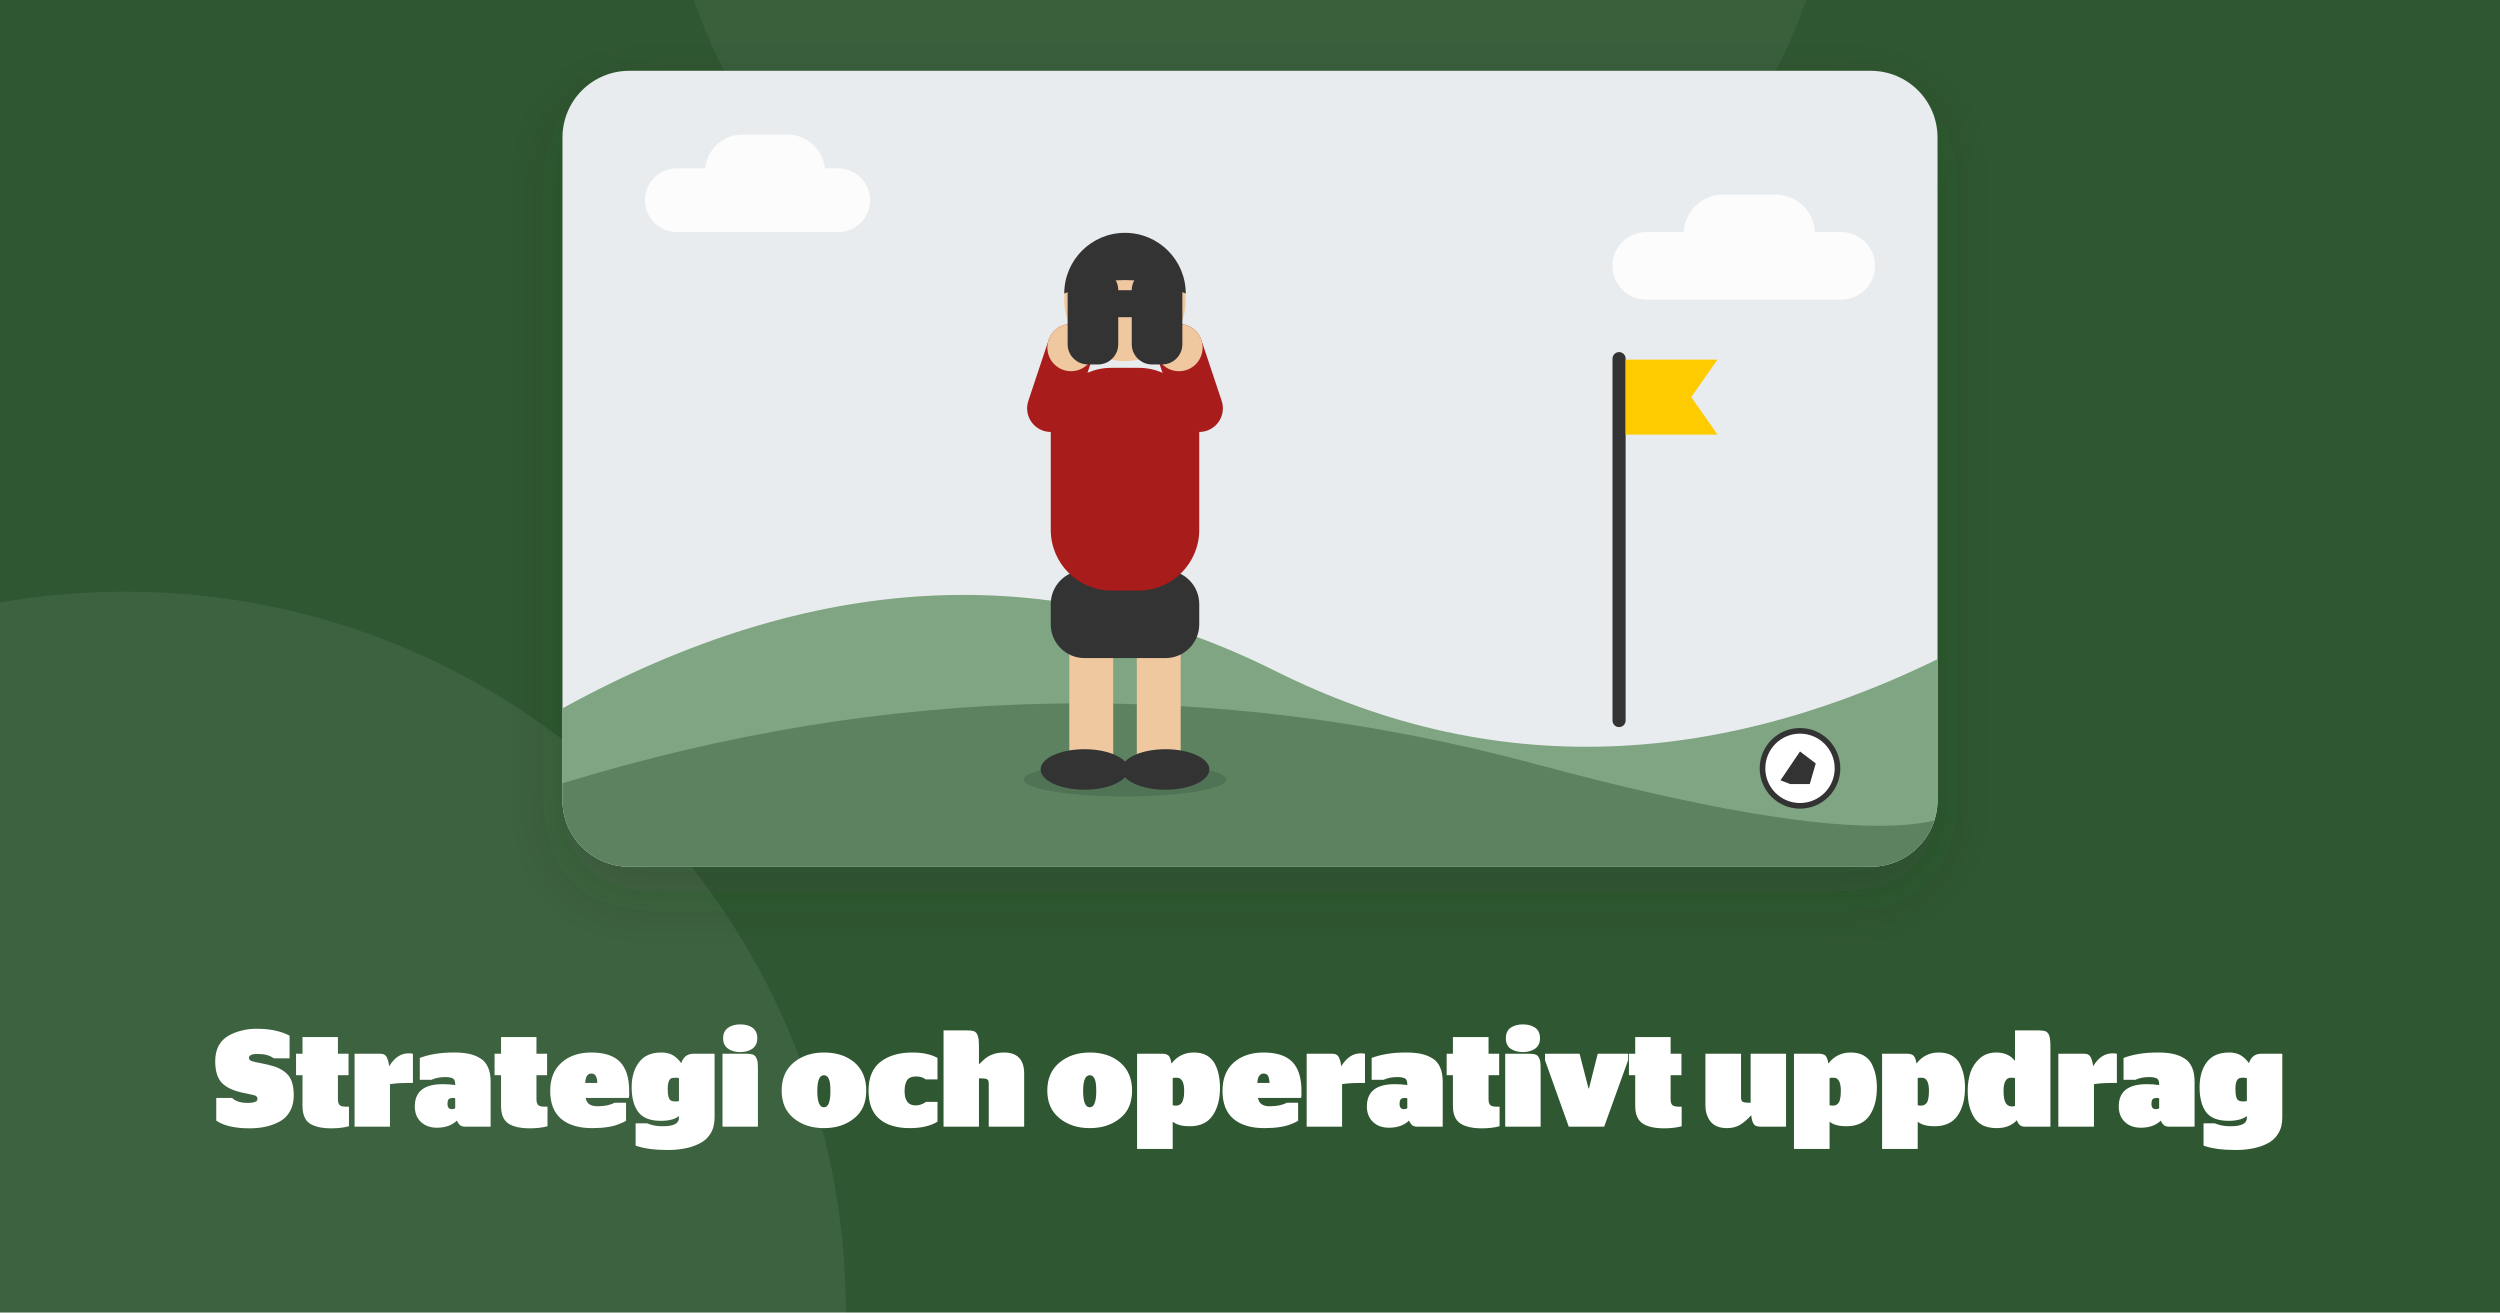
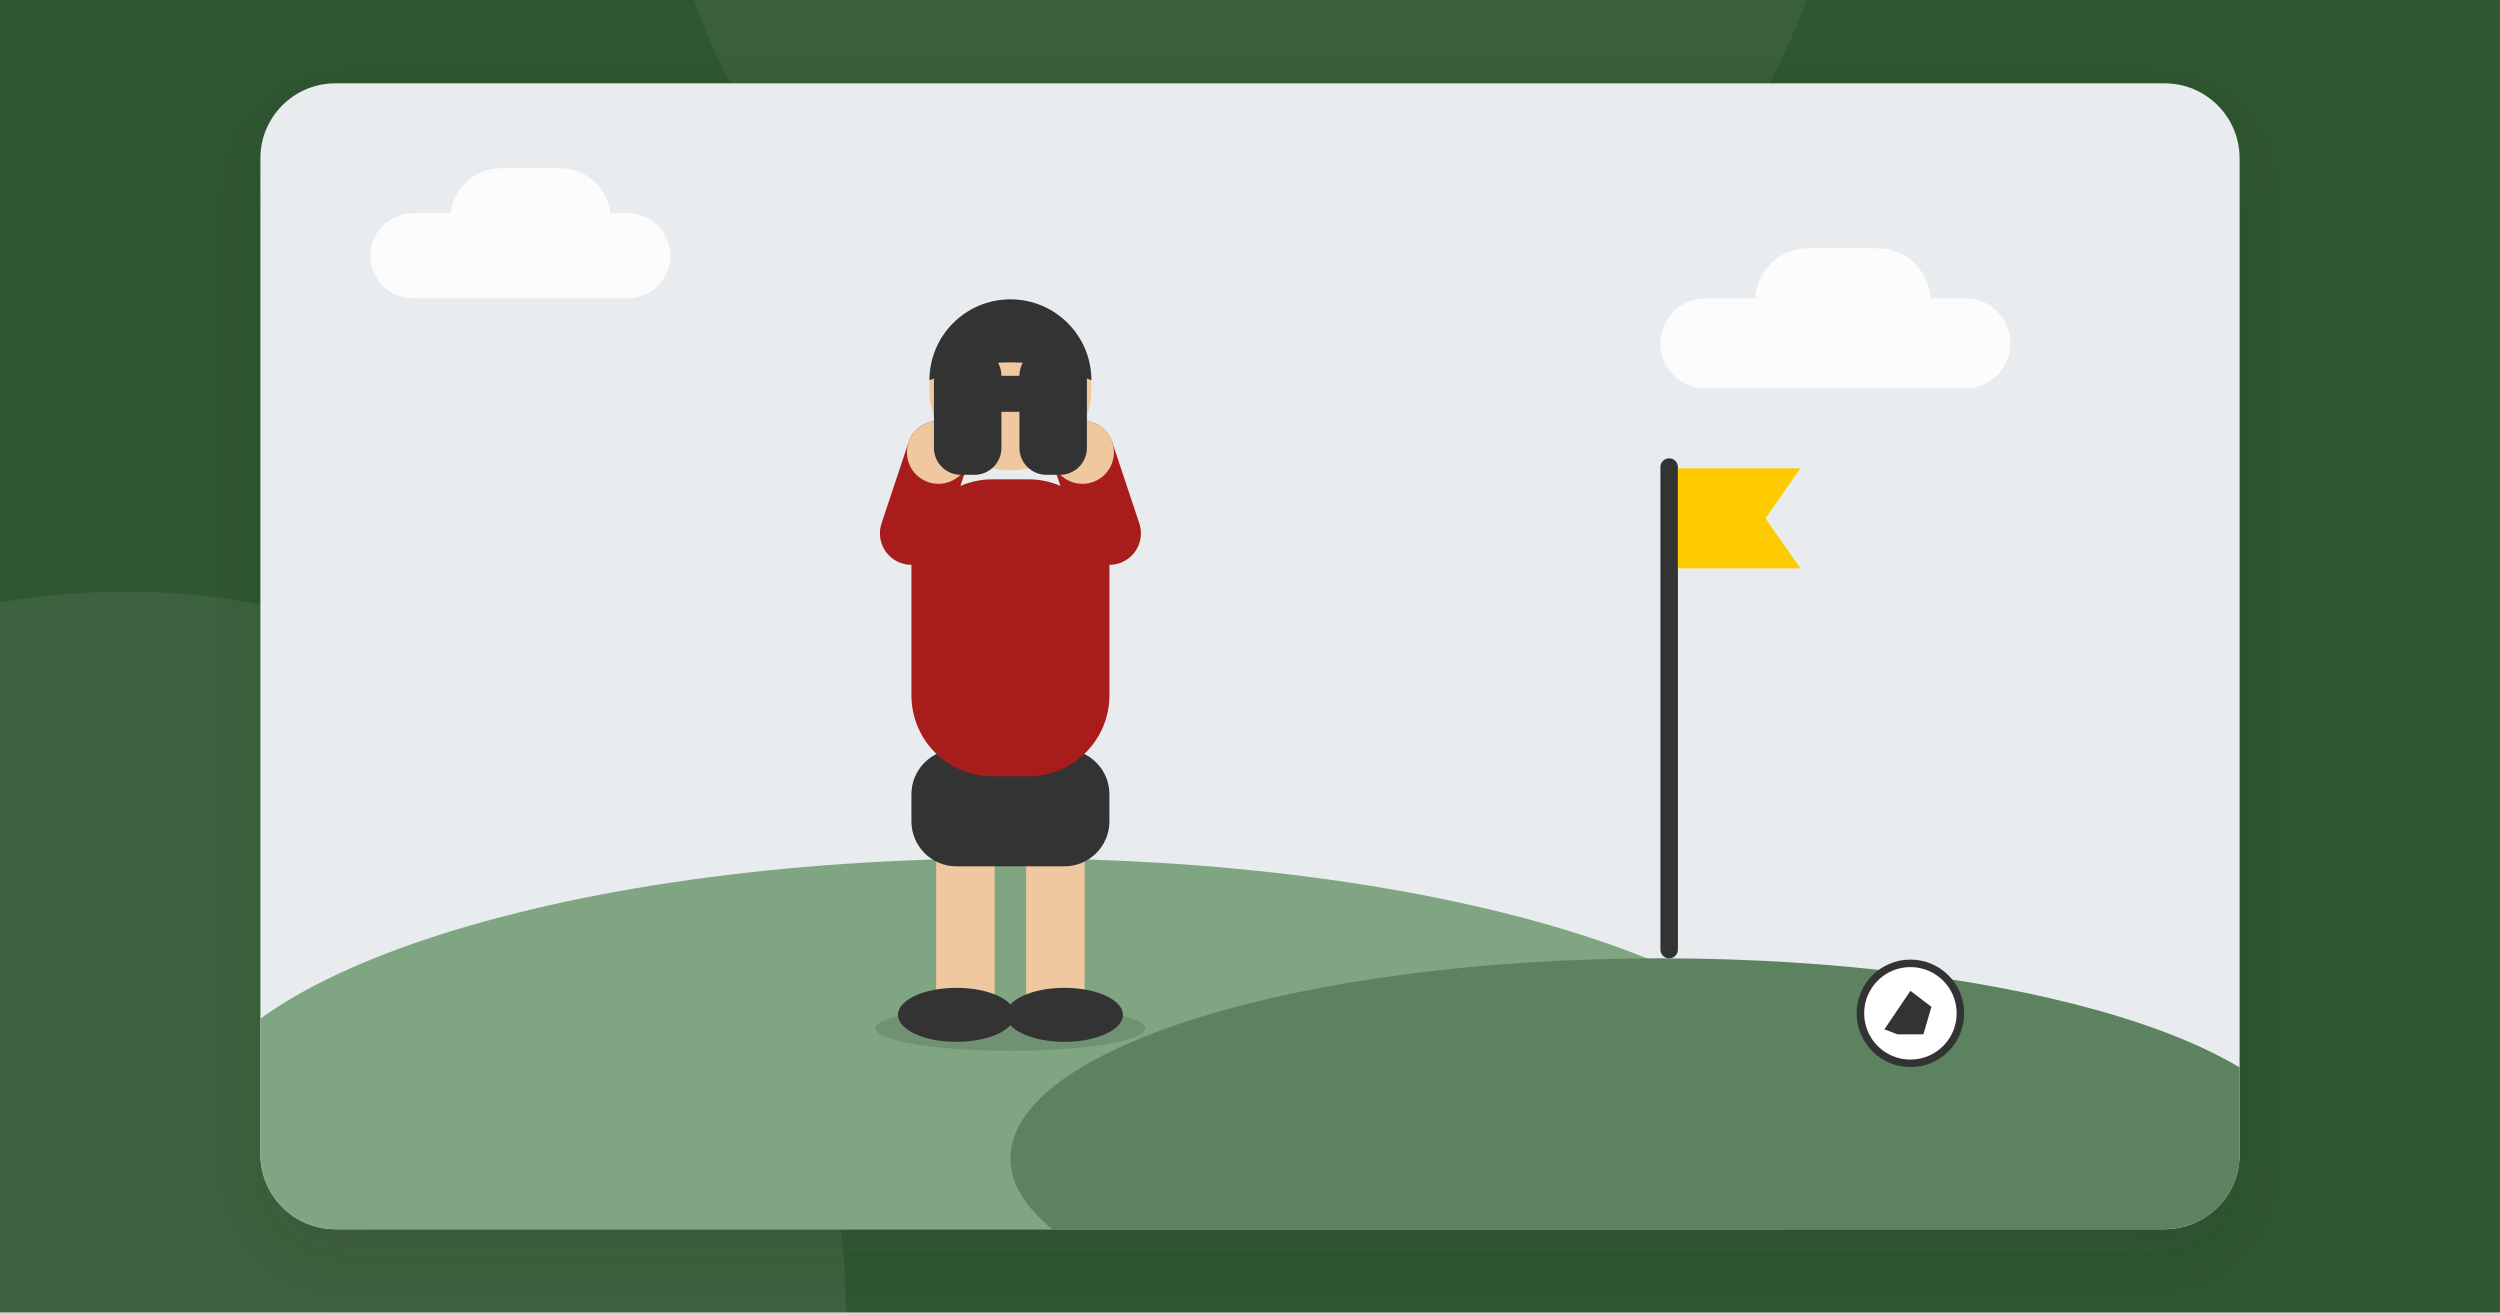
<svg xmlns="http://www.w3.org/2000/svg" viewBox="0 0 1200 630" width="1200" height="630" role="img" aria-label="Strategi och operativt uppdrag">
  <defs>
    <filter id="sh" x="-20%" y="-20%" width="140%" height="160%">
      <feDropShadow dx="0" dy="12" stdDeviation="14" flood-color="#1F3A22" flood-opacity="0.2" />
    </filter>
  </defs>
  <rect width="1200" height="630" fill="#2F5731" />
  <circle cx="60" cy="630" r="346" fill="#FFFFFF" opacity=".07" />
  <circle cx="600" cy="-94" r="283" fill="#FFFFFF" opacity=".05" />
-   <rect x="270" y="34" width="660" height="382" rx="32" fill="#E9ECEE" filter="url(#sh)" />
+   <rect x="125" y="40" width="950" height="550" rx="36" fill="#E9ECEE" filter="url(#sh)" />
  <clipPath id="pc">
-     <rect x="270" y="34" width="660" height="382" rx="32" />
+     <rect x="125" y="40" width="950" height="550" rx="36" />
  </clipPath>
  <g clip-path="url(#pc)">
-     <g transform="translate(270,34) scale(0.9)">
+     <g transform="translate(125,40) scale(1.2)">
      <g fill="#FFFFFF" opacity=".85">
        <rect x="44" y="52" width="120" height="34" rx="17" />
        <rect x="76" y="34" width="64" height="40" rx="20" />
        <rect x="560" y="86" width="140" height="36" rx="18" />
        <rect x="598" y="66" width="70" height="42" rx="21" />
      </g>
-       <path d="M0,340 Q200,230 380,320 T760,300 V440 H0 Z" fill="#7FA582" />
-       <path d="M0,380 Q260,300 520,370 T760,360 V440 H0 Z" fill="#5C8260" />
+       <ellipse cx="300" cy="420" rx="330" ry="110" fill="#7FA582" />
+       <ellipse cx="560" cy="430" rx="260" ry="80" fill="#5C8260" />
      <rect x="560" y="150" width="7" height="200" rx="3.5" fill="#333333" />
      <path d="M567,154 H616 L602,174 L616,194 H567 Z" fill="#FECB00" />
      <g transform="translate(300,378) scale(1.8)">
        <ellipse cx="0" cy="0" rx="30" ry="5" fill="#000" opacity=".12" />
        <path d="M-10,-44 V-6 M10,-44 V-6" stroke="#F0C8A0" stroke-width="13" stroke-linecap="round" fill="none" />
        <ellipse cx="-12" cy="-3" rx="13" ry="6" fill="#333333" />
        <ellipse cx="12" cy="-3" rx="13" ry="6" fill="#333333" />
        <rect x="-22" y="-62" width="44" height="26" rx="10" fill="#333333" />
        <rect x="-22" y="-122" width="44" height="66" rx="18" fill="#A91C1C" />
        <path d="M-22,-110 L-16,-128" stroke="#A91C1C" stroke-width="14" stroke-linecap="round" fill="none" />
        <circle cx="-16" cy="-128" r="7" fill="#F0C8A0" />
        <path d="M22,-110 L16,-128" stroke="#A91C1C" stroke-width="14" stroke-linecap="round" fill="none" />
        <circle cx="16" cy="-128" r="7" fill="#F0C8A0" />
        <circle cx="0" cy="-142" r="18" fill="#F0C8A0" />
        <path d="M-18,-144 A18,18 0 0 1 18,-144 Q0,-152 -18,-144 Z" fill="#333333" />
        <g transform="translate(0,-142)">
          <rect x="-17" y="-9" width="15" height="28" rx="6" fill="#333333" />
          <rect x="2" y="-9" width="15" height="28" rx="6" fill="#333333" />
          <rect x="-6" y="-3" width="12" height="8" rx="3" fill="#333333" />
        </g>
      </g>
      <circle cx="660" cy="372" r="20" fill="#FFF" stroke="#333333" stroke-width="3" />
      <path d="M660,363 l8.4,6.4 l-3.2,11 l-10.4,0 l-5.2,-2 z" fill="#333333" />
    </g>
  </g>
-   <path d="M119.8 541.6Q109.2 541.6 103.8 537.9V527H111.4Q113.8 529.4 119 529.4Q121.2 529.4 122.4 528.9Q123.6 528.5 123.6 527.5Q123.6 526.3 122.3 525.8Q121.3 525.5 117.4 524.7Q110 523.3 106.6 519.9Q103.3 516.5 103.3 509.4Q103.3 505.2 104.9 502Q106.6 498.9 109.6 497.2Q112.5 495.5 115.9 494.7Q119.3 493.8 123.2 493.8Q132.6 493.8 139 497.1V508H131.4Q128.7 505.9 123.8 505.9Q121.4 505.9 120.5 506.4Q119.5 506.9 119.5 507.7Q119.5 508.9 120.8 509.3Q122.1 509.8 125.1 510.3Q129.3 511.1 132 512Q134.6 512.9 136.8 514.6Q139 516.3 140 519Q141 521.7 141 525.8Q141 530.2 139.2 533.4Q137.4 536.6 134.3 538.3Q131.2 540 127.6 540.8Q124 541.6 119.8 541.6ZM142.1 516.1V505.8H145.2V497.8H162.2V505.8H167.3V516.1H162.2V527.6Q162.2 529.6 163 530.4Q163.8 531.2 166 531.2H167.5V540.6Q163.8 541.6 159 541.6Q152.3 541.6 148.7 539.3Q145.2 536.9 145.2 530.8V516.1ZM198.2 519.8H196.9Q190.7 519.8 187.2 520.4V540.8H170.2V505.8H182.4Q183.4 505.8 184 506Q184.9 506.4 185.3 506.9Q186.4 508.5 186.8 511.8Q190.6 505.6 196.1 505.6Q197.4 505.6 198.2 505.8ZM235.5 540.8H223.3Q221.6 540.8 220.7 540Q219.9 539.2 219.3 537.9Q215.8 541.3 209.7 541.3Q205 541.3 202 538.5Q199.1 535.7 199.1 531.1Q199.1 520.4 212.5 520.4Q214.7 520.4 215.7 520.5Q216.2 520.6 217.2 520.7Q218.1 520.8 218.5 520.8V520.4Q218.5 518.2 217.3 517.6Q216.1 517 213.7 517Q210 517 207.1 518.3H201.5V507.8Q208.4 505.2 217.8 505.2Q221.9 505.2 224.9 505.8Q227.9 506.4 230.4 507.9Q232.9 509.3 234.2 512.2Q235.5 515 235.5 519.2ZM216.9 532.4Q217.7 532.4 218.5 532V527.2Q218 527 217.6 527Q216 527 215.4 527.6Q214.8 528.2 214.8 529.9Q214.8 532.4 216.9 532.4ZM237.4 516.1V505.8H240.5V497.8H257.5V505.8H262.6V516.1H257.5V527.6Q257.5 529.6 258.3 530.4Q259.1 531.2 261.3 531.2H262.8V540.6Q259.1 541.6 254.3 541.6Q247.6 541.6 244 539.3Q240.5 536.9 240.5 530.8V516.1ZM301.8 527H281.1Q281.6 529.3 283 530.1Q284.3 531 286.9 531Q291.9 531 295 529.3H300.5V538Q299.1 538.8 297.5 539.4Q292.7 541.5 284.2 541.5Q274.7 541.5 269.4 537.1Q264.1 532.6 264.1 523.6Q264.1 514.8 269.6 510Q275 505.2 283.8 505.2Q293.2 505.2 297.6 509.7Q302 514.2 302 523.7Q302 525.3 302 525.8Q302 526 301.9 526.5Q301.9 526.9 301.8 527ZM283.8 515.3Q282.7 515.3 282 516.1Q281.3 516.9 281.2 517.7Q281 518.5 280.9 519.8H286.7Q286.7 518.8 286.6 518.2Q286.5 517.7 286.2 516.9Q285.9 516.1 285.3 515.7Q284.8 515.3 283.8 515.3ZM343 505.8V536.4Q343 541 341 544.2Q339 547.4 335.5 549Q332.1 550.7 328.4 551.3Q324.8 552 320.5 552Q311 552 305.1 549.9V539.2H310.6Q312.1 539.8 313.8 540.2Q315.6 540.6 318.2 540.6Q325.9 540.6 325.9 536.6V535.7Q323.1 538 317.2 538Q309.6 538 306.4 533.8Q303.2 529.5 303.2 521.9Q303.2 514.4 306.8 509.8Q310.3 505.2 317.4 505.2Q320.6 505.2 322.8 506.4Q325 507.6 327 510.3Q328.5 505.8 332.8 505.8ZM324.4 528.7Q325.2 528.7 325.9 528.5V517.5Q325.8 517.5 325.5 517.4Q325.2 517.4 325.1 517.3H324.4Q323.3 517.3 322.8 517.4Q320.5 517.7 320.5 522.7Q320.5 526.8 321.6 527.9Q322.2 528.7 324.4 528.7ZM363.8 540.8H346.8V505.8H358.3Q360.1 505.8 361.1 506.1Q363 506.6 363.6 509.4Q363.8 510.9 363.8 513.1ZM355.3 491.7Q358.9 491.7 361.2 493.3Q363.5 495 363.5 498.4Q363.5 501.7 361.1 503.4Q358.8 505 355.3 505Q351.8 505 349.5 503.4Q347.1 501.7 347.1 498.4Q347.1 495 349.5 493.3Q351.8 491.7 355.3 491.7ZM395.5 541.5Q386.7 541.5 380.9 536.7Q375.2 532 375.2 523.5Q375.2 514.8 381 510Q386.8 505.2 395.5 505.2Q404.5 505.2 410.2 510Q415.8 514.9 415.8 523.5Q415.8 532.2 410 536.8Q404.2 541.5 395.5 541.5ZM395.5 531.5Q398.6 531.5 398.6 523.7Q398.6 519.4 397.8 517.8Q397 516.1 395.5 516.1Q392.3 516.1 392.3 523.7Q392.3 531.5 395.5 531.5ZM436.7 541.5Q427.2 541.5 422 537Q416.9 532.6 416.9 523.5Q416.9 514.2 422.6 509.7Q428.4 505.2 437.9 505.2Q445.3 505.2 450 507.8V518.1H444.3Q442.6 516.7 439.7 516.7Q436.6 516.7 435.4 518.5Q434.2 520.4 434.2 523.7Q434.2 530.6 439.5 530.6Q442.1 530.6 444.5 528.9H450V538.4Q445 541.5 436.7 541.5ZM469.9 502.7V510.9Q471.4 509.5 472.2 508.7Q476 505.2 481.9 505.2Q491.6 505.2 491.6 515.4V540.8H474.6V520Q474.6 518.4 473.7 518Q472.8 517.6 470.9 517.6Q470.1 517.6 469.9 517.7V540.8H452.9V494.6H464.3Q466.3 494.6 467.2 494.9Q469.2 495.4 469.7 498.6Q469.9 500.2 469.9 502.7ZM523.1 541.5Q514.3 541.5 508.5 536.7Q502.7 532 502.7 523.5Q502.7 514.8 508.6 510Q514.4 505.2 523.1 505.2Q532.1 505.2 537.7 510Q543.4 514.9 543.4 523.5Q543.4 532.2 537.6 536.8Q531.8 541.5 523.1 541.5ZM523.1 531.5Q526.2 531.5 526.2 523.7Q526.2 519.4 525.4 517.8Q524.6 516.1 523.1 516.1Q519.9 516.1 519.9 523.7Q519.9 531.5 523.1 531.5ZM571.1 540.6Q565.5 540.6 562.9 538.4V551.5H545.8V505.8H558.1Q559.7 505.8 560.8 506.6Q561.9 507.6 562.3 510.5Q566.4 505.2 573 505.2Q576.7 505.2 579.2 506.6Q581.8 508.1 583.1 510.6Q584.5 513.2 585 516Q585.6 518.8 585.6 522.1Q585.6 530.3 582.1 535.4Q578.6 540.6 571.1 540.6ZM562.9 517.5V530.5Q563.5 530.7 564.5 530.7Q565.8 530.7 566.6 530Q567.5 529.3 567.8 528.1Q568.2 526.9 568.3 525.9Q568.4 525 568.4 523.6Q568.4 518.5 566 517.5Q565.4 517.3 564.5 517.3H563.7Q563.6 517.4 563.3 517.4Q563 517.5 562.9 517.5ZM624.5 527H603.8Q604.3 529.3 605.7 530.1Q607 531 609.5 531Q614.6 531 617.7 529.3H623.1V538Q621.7 538.8 620.2 539.4Q615.3 541.5 606.9 541.5Q597.4 541.5 592.1 537.1Q586.8 532.6 586.8 523.6Q586.8 514.8 592.2 510Q597.7 505.2 606.5 505.2Q615.9 505.2 620.3 509.7Q624.7 514.2 624.7 523.7Q624.7 525.3 624.7 525.8Q624.7 526 624.6 526.5Q624.6 526.9 624.5 527ZM606.5 515.3Q605.4 515.3 604.7 516.1Q604 516.9 603.8 517.7Q603.7 518.5 603.5 519.8H609.4Q609.3 518.8 609.2 518.2Q609.1 517.7 608.9 516.9Q608.6 516.1 608 515.7Q607.4 515.3 606.5 515.3ZM655.2 519.8H653.9Q647.7 519.8 644.2 520.4V540.8H627.2V505.8H639.4Q640.4 505.8 641 506Q641.9 506.4 642.3 506.9Q643.4 508.5 643.8 511.8Q647.6 505.6 653.1 505.6Q654.4 505.6 655.2 505.8ZM692.5 540.8H680.3Q678.6 540.8 677.7 540Q676.9 539.2 676.3 537.9Q672.8 541.3 666.7 541.3Q661.9 541.3 659 538.5Q656.1 535.7 656.1 531.1Q656.1 520.4 669.5 520.4Q671.7 520.4 672.7 520.5Q673.2 520.6 674.2 520.7Q675.1 520.8 675.5 520.8V520.4Q675.5 518.2 674.3 517.6Q673.1 517 670.7 517Q667 517 664.1 518.3H658.4V507.8Q665.4 505.2 674.7 505.2Q678.9 505.2 681.9 505.8Q684.9 506.4 687.4 507.9Q689.9 509.3 691.2 512.2Q692.5 515 692.5 519.2ZM673.9 532.4Q674.7 532.4 675.5 532V527.2Q674.9 527 674.6 527Q673 527 672.4 527.6Q671.8 528.2 671.8 529.9Q671.8 532.4 673.9 532.4ZM694.4 516.1V505.8H697.4V497.8H714.5V505.8H719.6V516.1H714.5V527.6Q714.5 529.6 715.3 530.4Q716.1 531.2 718.3 531.2H719.8V540.6Q716.1 541.6 711.3 541.6Q704.6 541.6 701 539.3Q697.4 536.9 697.4 530.8V516.1ZM739.5 540.8H722.5V505.8H733.9Q735.8 505.8 736.8 506.1Q738.7 506.6 739.3 509.4Q739.5 510.9 739.5 513.1ZM731 491.7Q734.5 491.7 736.9 493.3Q739.2 495 739.2 498.4Q739.2 501.7 736.8 503.4Q734.5 505 731 505Q727.5 505 725.1 503.4Q722.8 501.7 722.8 498.4Q722.8 495 725.1 493.3Q727.5 491.7 731 491.7ZM753 540.8 741.6 508.9V505.8H758.2L762.5 522.5H762.7L766.9 505.8H781.5V508.9L770 540.8ZM781.9 516.1V505.8H784.9V497.8H801.9V505.8H807.1V516.1H801.9V527.6Q801.9 529.6 802.7 530.4Q803.5 531.2 805.8 531.2H807.2V540.6Q803.6 541.6 798.8 541.6Q792 541.6 788.5 539.3Q784.9 536.9 784.9 530.8V516.1ZM840.3 505.8H857.3V540.8H845.1Q844.2 540.8 843.4 540.6Q842.6 540.5 842.1 539.9Q840.9 538.7 840.6 535.3Q837.8 538.4 835.1 540Q832.5 541.5 828.9 541.5Q821.7 541.5 819.5 535.6Q818.6 533.6 818.6 530.2V505.8H835.7V526.9Q835.7 528.5 836.6 528.9Q837.4 529.3 839.3 529.3H840.3ZM886.3 540.6Q880.8 540.6 878.2 538.4V551.5H861.1V505.8H873.3Q875 505.8 876.1 506.6Q877.2 507.6 877.6 510.5Q881.7 505.2 888.3 505.2Q892 505.2 894.5 506.6Q897.1 508.1 898.4 510.6Q899.7 513.2 900.3 516Q900.9 518.8 900.9 522.1Q900.9 530.3 897.4 535.4Q893.9 540.6 886.3 540.6ZM878.2 517.5V530.5Q878.8 530.7 879.7 530.7Q881.1 530.7 881.9 530Q882.8 529.3 883.1 528.1Q883.4 526.9 883.5 525.9Q883.6 525 883.6 523.6Q883.6 518.5 881.3 517.5Q880.7 517.3 879.7 517.3H879Q878.9 517.4 878.6 517.4Q878.3 517.5 878.2 517.5ZM928.6 540.6Q923.1 540.6 920.5 538.4V551.5H903.4V505.8H915.6Q917.3 505.8 918.4 506.6Q919.5 507.6 919.9 510.5Q924 505.2 930.6 505.2Q934.3 505.2 936.8 506.6Q939.4 508.1 940.7 510.6Q942 513.2 942.6 516Q943.2 518.8 943.2 522.1Q943.2 530.3 939.7 535.4Q936.2 540.6 928.6 540.6ZM920.5 517.5V530.5Q921.1 530.7 922 530.7Q923.4 530.7 924.2 530Q925.1 529.3 925.4 528.1Q925.7 526.9 925.8 525.9Q925.9 525 925.9 523.6Q925.9 518.5 923.6 517.5Q923 517.3 922 517.3H921.3Q921.2 517.4 920.9 517.4Q920.6 517.5 920.5 517.5ZM984.2 540.8H971.8Q969.1 540.8 968.1 537.7Q964.6 541.5 958.4 541.5Q954.5 541.5 951.6 540.1Q948.8 538.6 947.3 535.9Q945.8 533.2 945.1 530.2Q944.5 527.2 944.5 523.5Q944.5 518.8 945.8 514.8Q947.1 510.9 950.3 508Q953.5 505.2 958.2 505.2Q964 505.2 967.2 509.2V494.6H978.6Q980.5 494.6 981.5 494.9Q983.5 495.4 984 498.6Q984.2 500.2 984.2 502.7ZM965.6 531.1Q966.5 531.1 967.2 530.9V517.5Q967.1 517.5 966.8 517.4Q966.5 517.4 966.3 517.3H965.6Q964.7 517.3 964.1 517.5Q961.7 518.5 961.7 523.6Q961.7 529.7 964.1 530.7Q964.7 531.1 965.6 531.1ZM1016.1 519.8H1014.8Q1008.6 519.8 1005.1 520.4V540.8H988V505.8H1000.3Q1001.2 505.8 1001.9 506Q1002.8 506.4 1003.2 506.9Q1004.3 508.5 1004.7 511.8Q1008.4 505.6 1014 505.6Q1015.2 505.6 1016.1 505.8ZM1053.4 540.8H1041.2Q1039.5 540.8 1038.6 540Q1037.7 539.2 1037.2 537.9Q1033.7 541.3 1027.6 541.3Q1022.8 541.3 1019.9 538.5Q1017 535.7 1017 531.1Q1017 520.4 1030.4 520.4Q1032.6 520.4 1033.6 520.5Q1034.1 520.6 1035 520.7Q1036 520.8 1036.4 520.8V520.4Q1036.4 518.2 1035.2 517.6Q1034 517 1031.5 517Q1027.9 517 1025 518.3H1019.3V507.8Q1026.3 505.2 1035.6 505.2Q1039.8 505.2 1042.8 505.8Q1045.8 506.4 1048.3 507.9Q1050.8 509.3 1052.1 512.2Q1053.4 515 1053.4 519.2ZM1034.8 532.4Q1035.6 532.4 1036.4 532V527.2Q1035.8 527 1035.5 527Q1033.9 527 1033.3 527.6Q1032.7 528.2 1032.7 529.9Q1032.7 532.4 1034.8 532.4ZM1095.5 505.8V536.4Q1095.5 541 1093.5 544.2Q1091.5 547.4 1088.1 549Q1084.6 550.7 1081 551.3Q1077.3 552 1073.1 552Q1063.5 552 1057.7 549.9V539.2H1063.1Q1064.6 539.8 1066.3 540.2Q1068.1 540.6 1070.7 540.6Q1078.5 540.6 1078.5 536.6V535.7Q1075.6 538 1069.7 538Q1062.1 538 1058.9 533.8Q1055.8 529.5 1055.8 521.9Q1055.8 514.4 1059.3 509.8Q1062.8 505.2 1070 505.2Q1073.1 505.2 1075.3 506.4Q1077.5 507.6 1079.5 510.3Q1081 505.8 1085.3 505.8ZM1076.9 528.7Q1077.7 528.7 1078.5 528.5V517.5Q1078.3 517.5 1078 517.4Q1077.7 517.4 1077.6 517.3H1076.9Q1075.8 517.3 1075.4 517.4Q1073 517.7 1073 522.7Q1073 526.8 1074.1 527.9Q1074.8 528.7 1076.9 528.7Z" fill="#FFFFFF" />
</svg>
